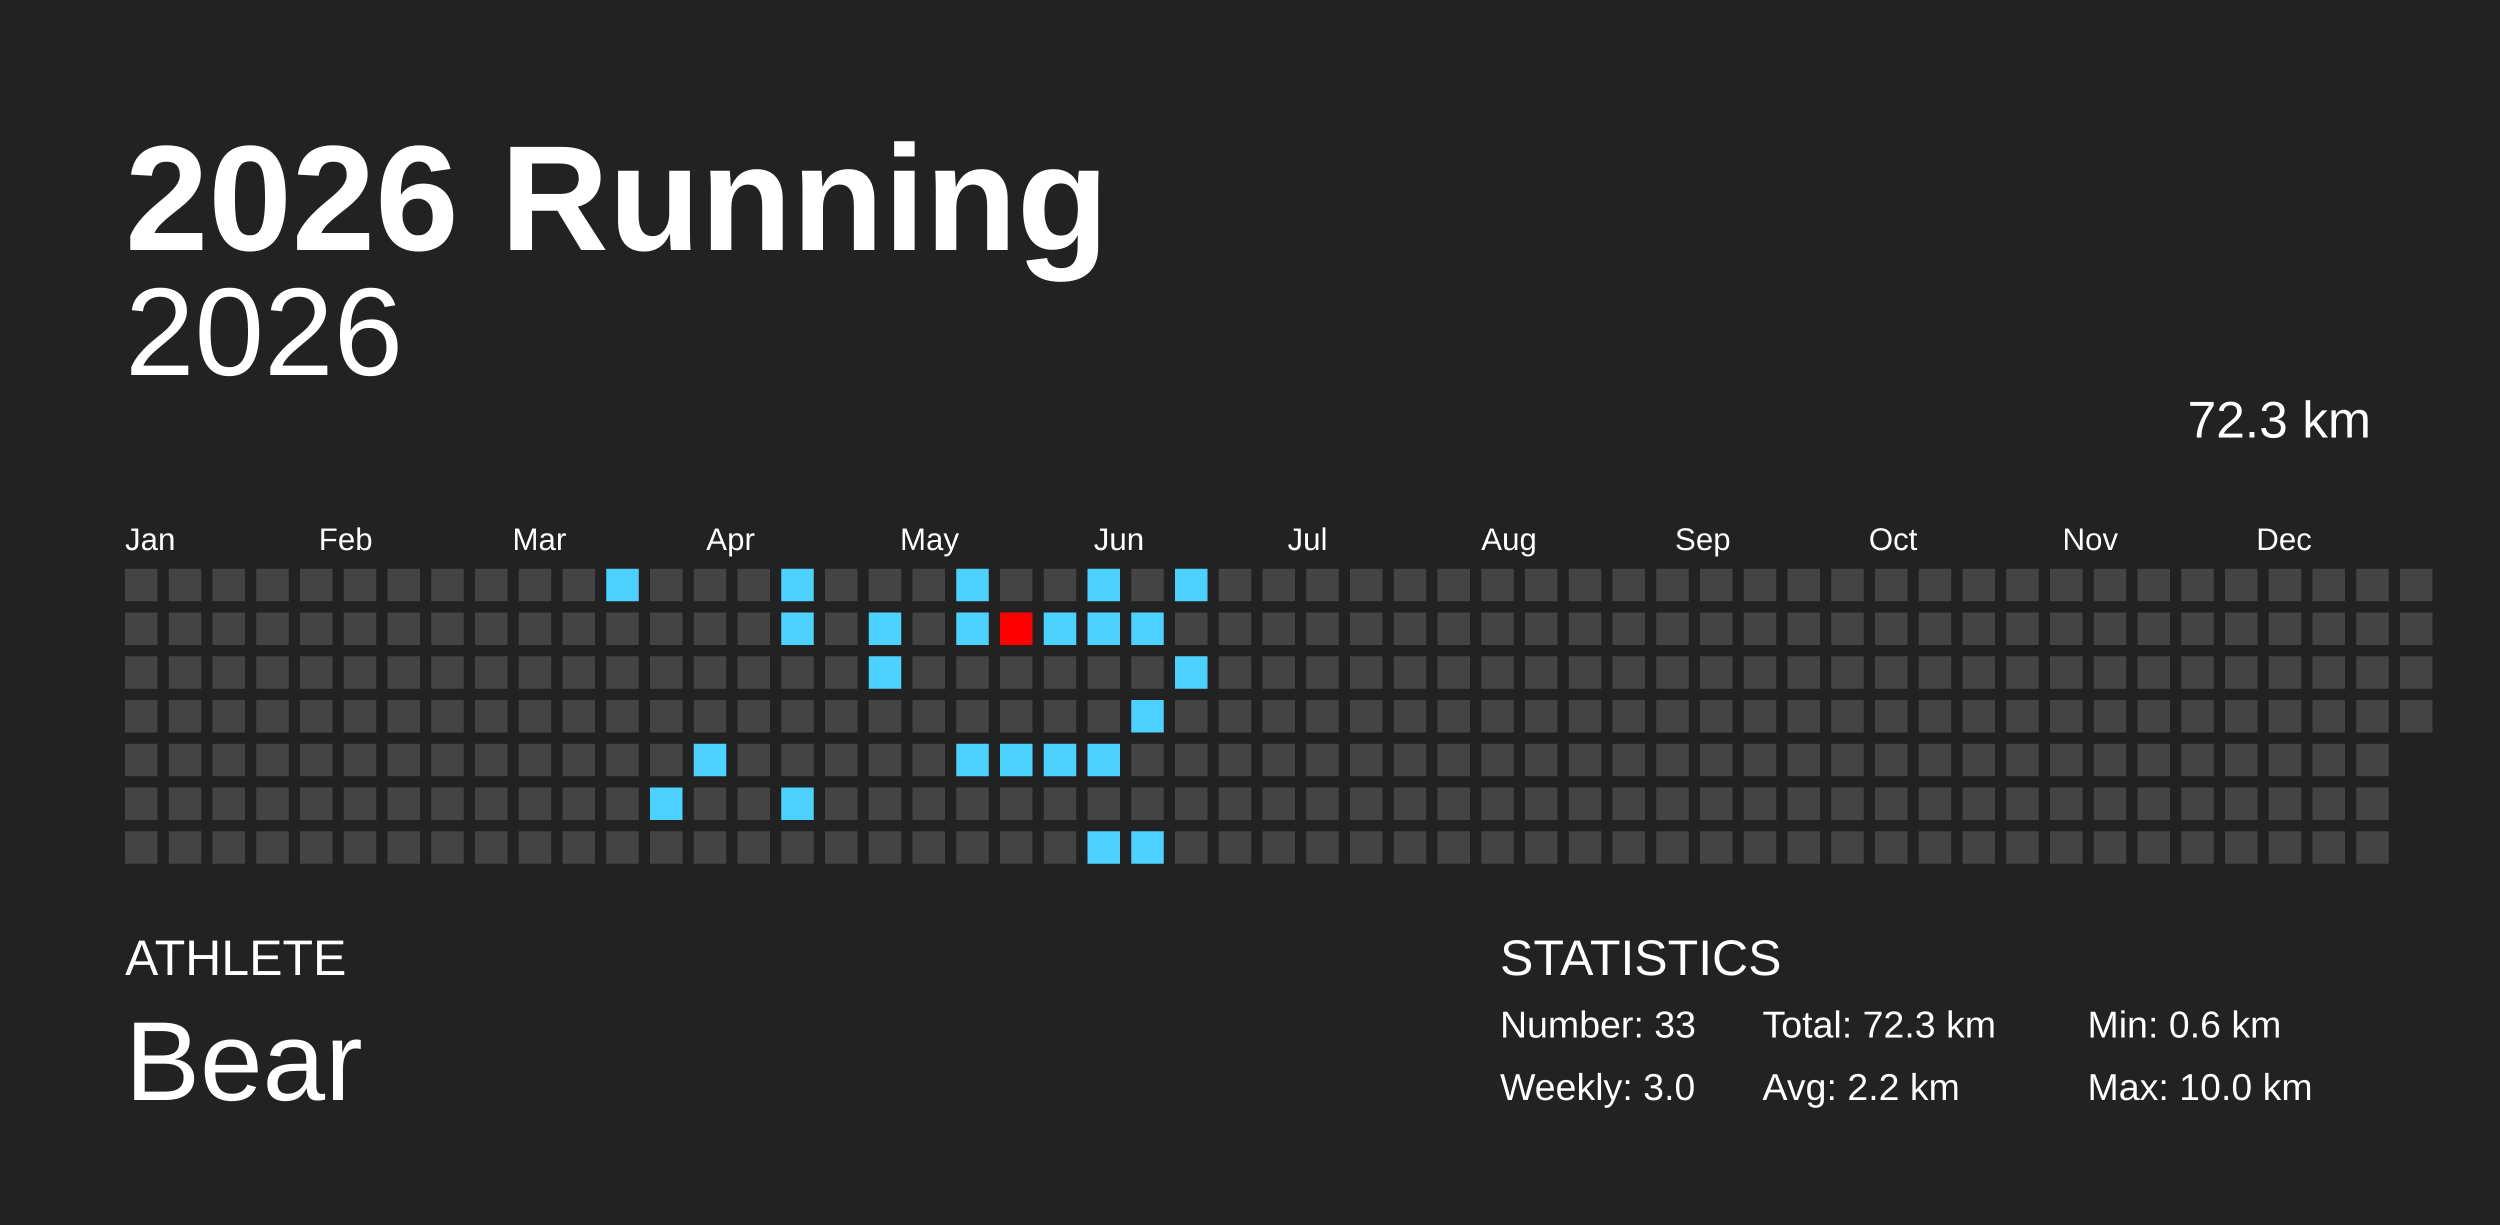
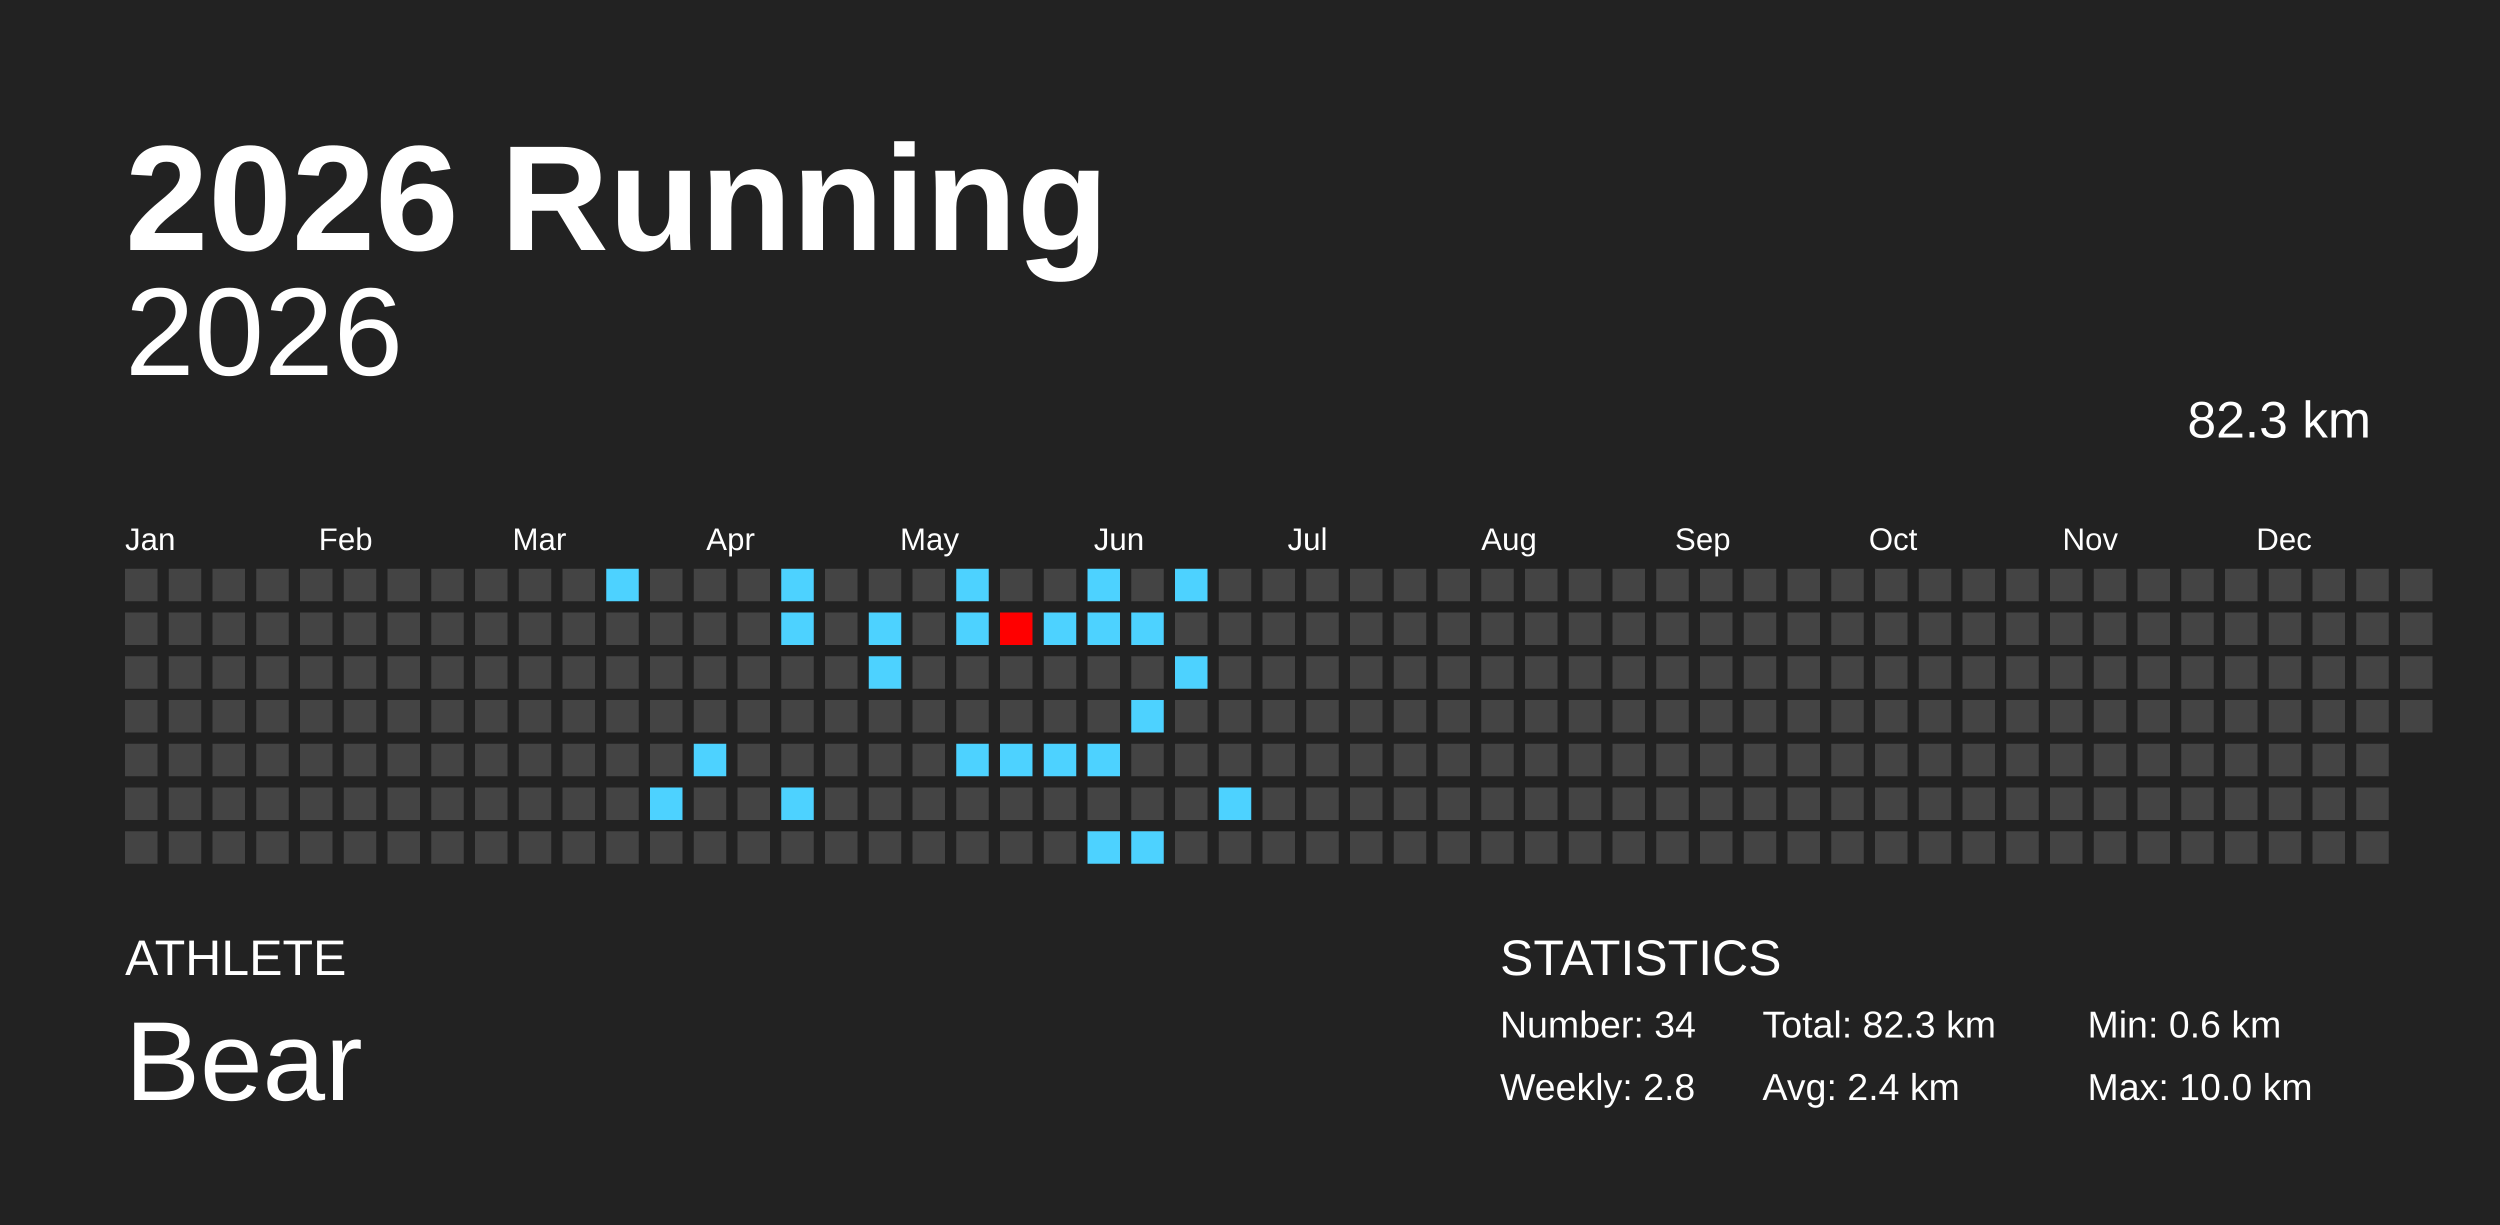
<svg xmlns="http://www.w3.org/2000/svg" baseProfile="full" height="98mm" version="1.1" viewBox="0,0,200,98" width="200mm">
  <defs />
  <rect fill="#222222" height="98" width="200" x="0" y="0" />
  <text fill="#FFFFFF" style="font-size:12px; font-family:Arial; font-weight:bold;" x="10" y="20">2026 Running</text>
  <text fill="#FFFFFF" style="font-size:4px; font-family:Arial" x="10" y="78">ATHLETE</text>
  <text fill="#FFFFFF" style="font-size:9px; font-family:Arial" x="10" y="88">Bear</text>
  <text fill="#FFFFFF" style="font-size:4px; font-family:Arial" x="120" y="78">STATISTICS</text>
-   <text fill="#FFFFFF" style="font-size:3px; font-family:Arial" x="120" y="83">Number: 33</text>
-   <text fill="#FFFFFF" style="font-size:3px; font-family:Arial" x="120" y="88">Weekly: 3.0</text>
-   <text fill="#FFFFFF" style="font-size:3px; font-family:Arial" x="141" y="83">Total: 72.3 km</text>
-   <text fill="#FFFFFF" style="font-size:3px; font-family:Arial" x="141" y="88">Avg: 2.2 km</text>
+   <text fill="#FFFFFF" style="font-size:3px; font-family:Arial" x="120" y="83">Number: 34</text>
+   <text fill="#FFFFFF" style="font-size:3px; font-family:Arial" x="120" y="88">Weekly: 2.8</text>
+   <text fill="#FFFFFF" style="font-size:3px; font-family:Arial" x="141" y="83">Total: 82.3 km</text>
+   <text fill="#FFFFFF" style="font-size:3px; font-family:Arial" x="141" y="88">Avg: 2.4 km</text>
  <text fill="#FFFFFF" style="font-size:3px; font-family:Arial" x="167" y="83">Min: 0.6 km</text>
  <text fill="#FFFFFF" style="font-size:3px; font-family:Arial" x="167" y="88">Max: 10.0 km</text>
  <text alignment-baseline="hanging" fill="#FFFFFF" style="font-size:10.0px; font-family:Arial;" x="10" y="30">2026</text>
-   <text alignment-baseline="hanging" fill="#FFFFFF" style="font-size:4.125px; font-family:Arial;" x="175" y="35">72.3 km</text>
+   <text alignment-baseline="hanging" fill="#FFFFFF" style="font-size:4.125px; font-family:Arial;" x="175" y="35">82.3 km</text>
  <text fill="#FFFFFF" style="font-size:2.5px; font-family:Arial" x="10.0" y="44">Jan</text>
  <text fill="#FFFFFF" style="font-size:2.5px; font-family:Arial" x="25.5" y="44">Feb</text>
  <text fill="#FFFFFF" style="font-size:2.5px; font-family:Arial" x="41.0" y="44">Mar</text>
  <text fill="#FFFFFF" style="font-size:2.5px; font-family:Arial" x="56.5" y="44">Apr</text>
  <text fill="#FFFFFF" style="font-size:2.5px; font-family:Arial" x="72.0" y="44">May</text>
  <text fill="#FFFFFF" style="font-size:2.5px; font-family:Arial" x="87.5" y="44">Jun</text>
  <text fill="#FFFFFF" style="font-size:2.5px; font-family:Arial" x="103.0" y="44">Jul</text>
  <text fill="#FFFFFF" style="font-size:2.5px; font-family:Arial" x="118.5" y="44">Aug</text>
  <text fill="#FFFFFF" style="font-size:2.5px; font-family:Arial" x="134.0" y="44">Sep</text>
  <text fill="#FFFFFF" style="font-size:2.5px; font-family:Arial" x="149.5" y="44">Oct</text>
  <text fill="#FFFFFF" style="font-size:2.5px; font-family:Arial" x="165.0" y="44">Nov</text>
  <text fill="#FFFFFF" style="font-size:2.5px; font-family:Arial" x="180.5" y="44">Dec</text>
  <rect fill="#444444" height="2.6" width="2.6" x="10.0" y="45.5" />
  <rect fill="#444444" height="2.6" width="2.6" x="10.0" y="49.0" />
  <rect fill="#444444" height="2.6" width="2.6" x="10.0" y="52.5" />
  <rect fill="#444444" height="2.6" width="2.6" x="10.0" y="56.0" />
  <rect fill="#444444" height="2.6" width="2.6" x="10.0" y="59.5" />
  <rect fill="#444444" height="2.6" width="2.6" x="10.0" y="63.0" />
  <rect fill="#444444" height="2.6" width="2.6" x="10.0" y="66.5" />
  <rect fill="#444444" height="2.6" width="2.6" x="13.5" y="45.5" />
  <rect fill="#444444" height="2.6" width="2.6" x="13.5" y="49.0" />
  <rect fill="#444444" height="2.6" width="2.6" x="13.5" y="52.5" />
  <rect fill="#444444" height="2.6" width="2.6" x="13.5" y="56.0" />
  <rect fill="#444444" height="2.6" width="2.6" x="13.5" y="59.5" />
  <rect fill="#444444" height="2.6" width="2.6" x="13.5" y="63.0" />
  <rect fill="#444444" height="2.6" width="2.6" x="13.5" y="66.5" />
  <rect fill="#444444" height="2.6" width="2.6" x="17.0" y="45.5" />
  <rect fill="#444444" height="2.6" width="2.6" x="17.0" y="49.0" />
  <rect fill="#444444" height="2.6" width="2.6" x="17.0" y="52.5" />
  <rect fill="#444444" height="2.6" width="2.6" x="17.0" y="56.0" />
  <rect fill="#444444" height="2.6" width="2.6" x="17.0" y="59.5" />
  <rect fill="#444444" height="2.6" width="2.6" x="17.0" y="63.0" />
  <rect fill="#444444" height="2.6" width="2.6" x="17.0" y="66.5" />
  <rect fill="#444444" height="2.6" width="2.6" x="20.5" y="45.5" />
  <rect fill="#444444" height="2.6" width="2.6" x="20.5" y="49.0" />
  <rect fill="#444444" height="2.6" width="2.6" x="20.5" y="52.5" />
  <rect fill="#444444" height="2.6" width="2.6" x="20.5" y="56.0" />
  <rect fill="#444444" height="2.6" width="2.6" x="20.5" y="59.5" />
  <rect fill="#444444" height="2.6" width="2.6" x="20.5" y="63.0" />
  <rect fill="#444444" height="2.6" width="2.6" x="20.5" y="66.5" />
  <rect fill="#444444" height="2.6" width="2.6" x="24.0" y="45.5" />
  <rect fill="#444444" height="2.6" width="2.6" x="24.0" y="49.0" />
  <rect fill="#444444" height="2.6" width="2.6" x="24.0" y="52.5" />
  <rect fill="#444444" height="2.6" width="2.6" x="24.0" y="56.0" />
  <rect fill="#444444" height="2.6" width="2.6" x="24.0" y="59.5" />
  <rect fill="#444444" height="2.6" width="2.6" x="24.0" y="63.0" />
  <rect fill="#444444" height="2.6" width="2.6" x="24.0" y="66.5" />
  <rect fill="#444444" height="2.6" width="2.6" x="27.5" y="45.5" />
  <rect fill="#444444" height="2.6" width="2.6" x="27.5" y="49.0" />
  <rect fill="#444444" height="2.6" width="2.6" x="27.5" y="52.5" />
  <rect fill="#444444" height="2.6" width="2.6" x="27.5" y="56.0" />
  <rect fill="#444444" height="2.6" width="2.6" x="27.5" y="59.5" />
  <rect fill="#444444" height="2.6" width="2.6" x="27.5" y="63.0" />
  <rect fill="#444444" height="2.6" width="2.6" x="27.5" y="66.5" />
  <rect fill="#444444" height="2.6" width="2.6" x="31.0" y="45.5" />
  <rect fill="#444444" height="2.6" width="2.6" x="31.0" y="49.0" />
  <rect fill="#444444" height="2.6" width="2.6" x="31.0" y="52.5" />
  <rect fill="#444444" height="2.6" width="2.6" x="31.0" y="56.0" />
  <rect fill="#444444" height="2.6" width="2.6" x="31.0" y="59.5" />
  <rect fill="#444444" height="2.6" width="2.6" x="31.0" y="63.0" />
  <rect fill="#444444" height="2.6" width="2.6" x="31.0" y="66.5" />
  <rect fill="#444444" height="2.6" width="2.6" x="34.5" y="45.5" />
  <rect fill="#444444" height="2.6" width="2.6" x="34.5" y="49.0" />
  <rect fill="#444444" height="2.6" width="2.6" x="34.5" y="52.5" />
  <rect fill="#444444" height="2.6" width="2.6" x="34.5" y="56.0" />
  <rect fill="#444444" height="2.6" width="2.6" x="34.5" y="59.5" />
  <rect fill="#444444" height="2.6" width="2.6" x="34.5" y="63.0" />
  <rect fill="#444444" height="2.6" width="2.6" x="34.5" y="66.5" />
  <rect fill="#444444" height="2.6" width="2.6" x="38.0" y="45.5" />
  <rect fill="#444444" height="2.6" width="2.6" x="38.0" y="49.0" />
  <rect fill="#444444" height="2.6" width="2.6" x="38.0" y="52.5" />
  <rect fill="#444444" height="2.6" width="2.6" x="38.0" y="56.0" />
  <rect fill="#444444" height="2.6" width="2.6" x="38.0" y="59.5" />
  <rect fill="#444444" height="2.6" width="2.6" x="38.0" y="63.0" />
  <rect fill="#444444" height="2.6" width="2.6" x="38.0" y="66.5" />
  <rect fill="#444444" height="2.6" width="2.6" x="41.5" y="45.5" />
  <rect fill="#444444" height="2.6" width="2.6" x="41.5" y="49.0" />
  <rect fill="#444444" height="2.6" width="2.6" x="41.5" y="52.5" />
  <rect fill="#444444" height="2.6" width="2.6" x="41.5" y="56.0" />
  <rect fill="#444444" height="2.6" width="2.6" x="41.5" y="59.5" />
  <rect fill="#444444" height="2.6" width="2.6" x="41.5" y="63.0" />
  <rect fill="#444444" height="2.6" width="2.6" x="41.5" y="66.5" />
  <rect fill="#444444" height="2.6" width="2.6" x="45.0" y="45.5" />
  <rect fill="#444444" height="2.6" width="2.6" x="45.0" y="49.0" />
  <rect fill="#444444" height="2.6" width="2.6" x="45.0" y="52.5" />
  <rect fill="#444444" height="2.6" width="2.6" x="45.0" y="56.0" />
  <rect fill="#444444" height="2.6" width="2.6" x="45.0" y="59.5" />
  <rect fill="#444444" height="2.6" width="2.6" x="45.0" y="63.0" />
  <rect fill="#444444" height="2.6" width="2.6" x="45.0" y="66.5" />
  <rect fill="#4dd2ff" height="2.6" width="2.6" x="48.5" y="45.5" />
  <rect fill="#444444" height="2.6" width="2.6" x="48.5" y="49.0" />
  <rect fill="#444444" height="2.6" width="2.6" x="48.5" y="52.5" />
  <rect fill="#444444" height="2.6" width="2.6" x="48.5" y="56.0" />
  <rect fill="#444444" height="2.6" width="2.6" x="48.5" y="59.5" />
  <rect fill="#444444" height="2.6" width="2.6" x="48.5" y="63.0" />
  <rect fill="#444444" height="2.6" width="2.6" x="48.5" y="66.5" />
  <rect fill="#444444" height="2.6" width="2.6" x="52.0" y="45.5" />
  <rect fill="#444444" height="2.6" width="2.6" x="52.0" y="49.0" />
  <rect fill="#444444" height="2.6" width="2.6" x="52.0" y="52.5" />
  <rect fill="#444444" height="2.6" width="2.6" x="52.0" y="56.0" />
  <rect fill="#444444" height="2.6" width="2.6" x="52.0" y="59.5" />
  <rect fill="#4dd2ff" height="2.6" width="2.6" x="52.0" y="63.0" />
  <rect fill="#444444" height="2.6" width="2.6" x="52.0" y="66.5" />
  <rect fill="#444444" height="2.6" width="2.6" x="55.5" y="45.5" />
  <rect fill="#444444" height="2.6" width="2.6" x="55.5" y="49.0" />
  <rect fill="#444444" height="2.6" width="2.6" x="55.5" y="52.5" />
  <rect fill="#444444" height="2.6" width="2.6" x="55.5" y="56.0" />
  <rect fill="#4dd2ff" height="2.6" width="2.6" x="55.5" y="59.5" />
  <rect fill="#444444" height="2.6" width="2.6" x="55.5" y="63.0" />
  <rect fill="#444444" height="2.6" width="2.6" x="55.5" y="66.5" />
  <rect fill="#444444" height="2.6" width="2.6" x="59.0" y="45.5" />
  <rect fill="#444444" height="2.6" width="2.6" x="59.0" y="49.0" />
  <rect fill="#444444" height="2.6" width="2.6" x="59.0" y="52.5" />
  <rect fill="#444444" height="2.6" width="2.6" x="59.0" y="56.0" />
  <rect fill="#444444" height="2.6" width="2.6" x="59.0" y="59.5" />
  <rect fill="#444444" height="2.6" width="2.6" x="59.0" y="63.0" />
  <rect fill="#444444" height="2.6" width="2.6" x="59.0" y="66.5" />
  <rect fill="#4dd2ff" height="2.6" width="2.6" x="62.5" y="45.5" />
  <rect fill="#4dd2ff" height="2.6" width="2.6" x="62.5" y="49.0" />
  <rect fill="#444444" height="2.6" width="2.6" x="62.5" y="52.5" />
  <rect fill="#444444" height="2.6" width="2.6" x="62.5" y="56.0" />
  <rect fill="#444444" height="2.6" width="2.6" x="62.5" y="59.5" />
  <rect fill="#4dd2ff" height="2.6" width="2.6" x="62.5" y="63.0" />
  <rect fill="#444444" height="2.6" width="2.6" x="62.5" y="66.5" />
  <rect fill="#444444" height="2.6" width="2.6" x="66.0" y="45.5" />
  <rect fill="#444444" height="2.6" width="2.6" x="66.0" y="49.0" />
  <rect fill="#444444" height="2.6" width="2.6" x="66.0" y="52.5" />
  <rect fill="#444444" height="2.6" width="2.6" x="66.0" y="56.0" />
  <rect fill="#444444" height="2.6" width="2.6" x="66.0" y="59.5" />
  <rect fill="#444444" height="2.6" width="2.6" x="66.0" y="63.0" />
  <rect fill="#444444" height="2.6" width="2.6" x="66.0" y="66.5" />
  <rect fill="#444444" height="2.6" width="2.6" x="69.5" y="45.5" />
  <rect fill="#4dd2ff" height="2.6" width="2.6" x="69.5" y="49.0" />
  <rect fill="#4dd2ff" height="2.6" width="2.6" x="69.5" y="52.5" />
  <rect fill="#444444" height="2.6" width="2.6" x="69.5" y="56.0" />
  <rect fill="#444444" height="2.6" width="2.6" x="69.5" y="59.5" />
  <rect fill="#444444" height="2.6" width="2.6" x="69.5" y="63.0" />
  <rect fill="#444444" height="2.6" width="2.6" x="69.5" y="66.5" />
  <rect fill="#444444" height="2.6" width="2.6" x="73.0" y="45.5" />
  <rect fill="#444444" height="2.6" width="2.6" x="73.0" y="49.0" />
  <rect fill="#444444" height="2.6" width="2.6" x="73.0" y="52.5" />
  <rect fill="#444444" height="2.6" width="2.6" x="73.0" y="56.0" />
  <rect fill="#444444" height="2.6" width="2.6" x="73.0" y="59.5" />
  <rect fill="#444444" height="2.6" width="2.6" x="73.0" y="63.0" />
  <rect fill="#444444" height="2.6" width="2.6" x="73.0" y="66.5" />
  <rect fill="#4dd2ff" height="2.6" width="2.6" x="76.5" y="45.5" />
  <rect fill="#4dd2ff" height="2.6" width="2.6" x="76.5" y="49.0" />
  <rect fill="#444444" height="2.6" width="2.6" x="76.5" y="52.5" />
  <rect fill="#444444" height="2.6" width="2.6" x="76.5" y="56.0" />
  <rect fill="#4dd2ff" height="2.6" width="2.6" x="76.5" y="59.5" />
  <rect fill="#444444" height="2.6" width="2.6" x="76.5" y="63.0" />
  <rect fill="#444444" height="2.6" width="2.6" x="76.5" y="66.5" />
  <rect fill="#444444" height="2.6" width="2.6" x="80.0" y="45.5" />
  <rect fill="#ff0000" height="2.6" width="2.6" x="80.0" y="49.0" />
  <rect fill="#444444" height="2.6" width="2.6" x="80.0" y="52.5" />
  <rect fill="#444444" height="2.6" width="2.6" x="80.0" y="56.0" />
  <rect fill="#4dd2ff" height="2.6" width="2.6" x="80.0" y="59.5" />
  <rect fill="#444444" height="2.6" width="2.6" x="80.0" y="63.0" />
  <rect fill="#444444" height="2.6" width="2.6" x="80.0" y="66.5" />
  <rect fill="#444444" height="2.6" width="2.6" x="83.5" y="45.5" />
  <rect fill="#4dd2ff" height="2.6" width="2.6" x="83.5" y="49.0" />
  <rect fill="#444444" height="2.6" width="2.6" x="83.5" y="52.5" />
  <rect fill="#444444" height="2.6" width="2.6" x="83.5" y="56.0" />
  <rect fill="#4dd2ff" height="2.6" width="2.6" x="83.5" y="59.5" />
  <rect fill="#444444" height="2.6" width="2.6" x="83.5" y="63.0" />
  <rect fill="#444444" height="2.6" width="2.6" x="83.5" y="66.5" />
  <rect fill="#4dd2ff" height="2.6" width="2.6" x="87.0" y="45.5" />
  <rect fill="#4dd2ff" height="2.6" width="2.6" x="87.0" y="49.0" />
  <rect fill="#444444" height="2.6" width="2.6" x="87.0" y="52.5" />
  <rect fill="#444444" height="2.6" width="2.6" x="87.0" y="56.0" />
  <rect fill="#4dd2ff" height="2.6" width="2.6" x="87.0" y="59.5" />
  <rect fill="#444444" height="2.6" width="2.6" x="87.0" y="63.0" />
  <rect fill="#4dd2ff" height="2.6" width="2.6" x="87.0" y="66.5" />
  <rect fill="#444444" height="2.6" width="2.6" x="90.5" y="45.5" />
  <rect fill="#4dd2ff" height="2.6" width="2.6" x="90.5" y="49.0" />
  <rect fill="#444444" height="2.6" width="2.6" x="90.5" y="52.5" />
  <rect fill="#4dd2ff" height="2.6" width="2.6" x="90.5" y="56.0" />
  <rect fill="#444444" height="2.6" width="2.6" x="90.5" y="59.5" />
  <rect fill="#444444" height="2.6" width="2.6" x="90.5" y="63.0" />
  <rect fill="#4dd2ff" height="2.6" width="2.6" x="90.5" y="66.5" />
  <rect fill="#4dd2ff" height="2.6" width="2.6" x="94.0" y="45.5" />
  <rect fill="#444444" height="2.6" width="2.6" x="94.0" y="49.0" />
  <rect fill="#4dd2ff" height="2.6" width="2.6" x="94.0" y="52.5" />
  <rect fill="#444444" height="2.6" width="2.6" x="94.0" y="56.0" />
  <rect fill="#444444" height="2.6" width="2.6" x="94.0" y="59.5" />
  <rect fill="#444444" height="2.6" width="2.6" x="94.0" y="63.0" />
  <rect fill="#444444" height="2.6" width="2.6" x="94.0" y="66.5" />
  <rect fill="#444444" height="2.6" width="2.6" x="97.5" y="45.5" />
  <rect fill="#444444" height="2.6" width="2.6" x="97.5" y="49.0" />
  <rect fill="#444444" height="2.6" width="2.6" x="97.5" y="52.5" />
  <rect fill="#444444" height="2.6" width="2.6" x="97.5" y="56.0" />
  <rect fill="#444444" height="2.6" width="2.6" x="97.5" y="59.5" />
-   <rect fill="#444444" height="2.6" width="2.6" x="97.5" y="63.0" />
+   <rect fill="#4dd2ff" height="2.6" width="2.6" x="97.5" y="63.0" />
  <rect fill="#444444" height="2.6" width="2.6" x="97.5" y="66.5" />
  <rect fill="#444444" height="2.6" width="2.6" x="101.0" y="45.5" />
  <rect fill="#444444" height="2.6" width="2.6" x="101.0" y="49.0" />
  <rect fill="#444444" height="2.6" width="2.6" x="101.0" y="52.5" />
  <rect fill="#444444" height="2.6" width="2.6" x="101.0" y="56.0" />
  <rect fill="#444444" height="2.6" width="2.6" x="101.0" y="59.5" />
  <rect fill="#444444" height="2.6" width="2.6" x="101.0" y="63.0" />
  <rect fill="#444444" height="2.6" width="2.6" x="101.0" y="66.5" />
  <rect fill="#444444" height="2.6" width="2.6" x="104.5" y="45.5" />
  <rect fill="#444444" height="2.6" width="2.6" x="104.5" y="49.0" />
  <rect fill="#444444" height="2.6" width="2.6" x="104.5" y="52.5" />
  <rect fill="#444444" height="2.6" width="2.6" x="104.5" y="56.0" />
  <rect fill="#444444" height="2.6" width="2.6" x="104.5" y="59.5" />
  <rect fill="#444444" height="2.6" width="2.6" x="104.5" y="63.0" />
  <rect fill="#444444" height="2.6" width="2.6" x="104.5" y="66.5" />
  <rect fill="#444444" height="2.6" width="2.6" x="108.0" y="45.5" />
  <rect fill="#444444" height="2.6" width="2.6" x="108.0" y="49.0" />
  <rect fill="#444444" height="2.6" width="2.6" x="108.0" y="52.5" />
  <rect fill="#444444" height="2.6" width="2.6" x="108.0" y="56.0" />
  <rect fill="#444444" height="2.6" width="2.6" x="108.0" y="59.5" />
  <rect fill="#444444" height="2.6" width="2.6" x="108.0" y="63.0" />
  <rect fill="#444444" height="2.6" width="2.6" x="108.0" y="66.5" />
  <rect fill="#444444" height="2.6" width="2.6" x="111.5" y="45.5" />
  <rect fill="#444444" height="2.6" width="2.6" x="111.5" y="49.0" />
  <rect fill="#444444" height="2.6" width="2.6" x="111.5" y="52.5" />
  <rect fill="#444444" height="2.6" width="2.6" x="111.5" y="56.0" />
  <rect fill="#444444" height="2.6" width="2.6" x="111.5" y="59.5" />
  <rect fill="#444444" height="2.6" width="2.6" x="111.5" y="63.0" />
  <rect fill="#444444" height="2.6" width="2.6" x="111.5" y="66.5" />
  <rect fill="#444444" height="2.6" width="2.6" x="115.0" y="45.5" />
  <rect fill="#444444" height="2.6" width="2.6" x="115.0" y="49.0" />
  <rect fill="#444444" height="2.6" width="2.6" x="115.0" y="52.5" />
  <rect fill="#444444" height="2.6" width="2.6" x="115.0" y="56.0" />
  <rect fill="#444444" height="2.6" width="2.6" x="115.0" y="59.5" />
  <rect fill="#444444" height="2.6" width="2.6" x="115.0" y="63.0" />
  <rect fill="#444444" height="2.6" width="2.6" x="115.0" y="66.5" />
  <rect fill="#444444" height="2.6" width="2.6" x="118.5" y="45.5" />
  <rect fill="#444444" height="2.6" width="2.6" x="118.5" y="49.0" />
  <rect fill="#444444" height="2.6" width="2.6" x="118.5" y="52.5" />
  <rect fill="#444444" height="2.6" width="2.6" x="118.5" y="56.0" />
  <rect fill="#444444" height="2.6" width="2.6" x="118.5" y="59.5" />
  <rect fill="#444444" height="2.6" width="2.6" x="118.5" y="63.0" />
  <rect fill="#444444" height="2.6" width="2.6" x="118.5" y="66.5" />
  <rect fill="#444444" height="2.6" width="2.6" x="122.0" y="45.5" />
  <rect fill="#444444" height="2.6" width="2.6" x="122.0" y="49.0" />
  <rect fill="#444444" height="2.6" width="2.6" x="122.0" y="52.5" />
  <rect fill="#444444" height="2.6" width="2.6" x="122.0" y="56.0" />
  <rect fill="#444444" height="2.6" width="2.6" x="122.0" y="59.5" />
  <rect fill="#444444" height="2.6" width="2.6" x="122.0" y="63.0" />
  <rect fill="#444444" height="2.6" width="2.6" x="122.0" y="66.5" />
  <rect fill="#444444" height="2.6" width="2.6" x="125.5" y="45.5" />
  <rect fill="#444444" height="2.6" width="2.6" x="125.5" y="49.0" />
  <rect fill="#444444" height="2.6" width="2.6" x="125.5" y="52.5" />
  <rect fill="#444444" height="2.6" width="2.6" x="125.5" y="56.0" />
  <rect fill="#444444" height="2.6" width="2.6" x="125.5" y="59.5" />
  <rect fill="#444444" height="2.6" width="2.6" x="125.5" y="63.0" />
  <rect fill="#444444" height="2.6" width="2.6" x="125.5" y="66.5" />
  <rect fill="#444444" height="2.6" width="2.6" x="129.0" y="45.5" />
  <rect fill="#444444" height="2.6" width="2.6" x="129.0" y="49.0" />
  <rect fill="#444444" height="2.6" width="2.6" x="129.0" y="52.5" />
  <rect fill="#444444" height="2.6" width="2.6" x="129.0" y="56.0" />
  <rect fill="#444444" height="2.6" width="2.6" x="129.0" y="59.5" />
  <rect fill="#444444" height="2.6" width="2.6" x="129.0" y="63.0" />
  <rect fill="#444444" height="2.6" width="2.6" x="129.0" y="66.5" />
  <rect fill="#444444" height="2.6" width="2.6" x="132.5" y="45.5" />
  <rect fill="#444444" height="2.6" width="2.6" x="132.5" y="49.0" />
  <rect fill="#444444" height="2.6" width="2.6" x="132.5" y="52.5" />
  <rect fill="#444444" height="2.6" width="2.6" x="132.5" y="56.0" />
  <rect fill="#444444" height="2.6" width="2.6" x="132.5" y="59.5" />
  <rect fill="#444444" height="2.6" width="2.6" x="132.5" y="63.0" />
  <rect fill="#444444" height="2.6" width="2.6" x="132.5" y="66.5" />
  <rect fill="#444444" height="2.6" width="2.6" x="136.0" y="45.5" />
  <rect fill="#444444" height="2.6" width="2.6" x="136.0" y="49.0" />
  <rect fill="#444444" height="2.6" width="2.6" x="136.0" y="52.5" />
  <rect fill="#444444" height="2.6" width="2.6" x="136.0" y="56.0" />
  <rect fill="#444444" height="2.6" width="2.6" x="136.0" y="59.5" />
  <rect fill="#444444" height="2.6" width="2.6" x="136.0" y="63.0" />
  <rect fill="#444444" height="2.6" width="2.6" x="136.0" y="66.5" />
  <rect fill="#444444" height="2.6" width="2.6" x="139.5" y="45.5" />
  <rect fill="#444444" height="2.6" width="2.6" x="139.5" y="49.0" />
  <rect fill="#444444" height="2.6" width="2.6" x="139.5" y="52.5" />
  <rect fill="#444444" height="2.6" width="2.6" x="139.5" y="56.0" />
  <rect fill="#444444" height="2.6" width="2.6" x="139.5" y="59.5" />
  <rect fill="#444444" height="2.6" width="2.6" x="139.5" y="63.0" />
  <rect fill="#444444" height="2.6" width="2.6" x="139.5" y="66.5" />
  <rect fill="#444444" height="2.6" width="2.6" x="143.0" y="45.5" />
  <rect fill="#444444" height="2.6" width="2.6" x="143.0" y="49.0" />
  <rect fill="#444444" height="2.6" width="2.6" x="143.0" y="52.5" />
  <rect fill="#444444" height="2.6" width="2.6" x="143.0" y="56.0" />
  <rect fill="#444444" height="2.6" width="2.6" x="143.0" y="59.5" />
  <rect fill="#444444" height="2.6" width="2.6" x="143.0" y="63.0" />
  <rect fill="#444444" height="2.6" width="2.6" x="143.0" y="66.5" />
  <rect fill="#444444" height="2.6" width="2.6" x="146.5" y="45.5" />
  <rect fill="#444444" height="2.6" width="2.6" x="146.5" y="49.0" />
  <rect fill="#444444" height="2.6" width="2.6" x="146.5" y="52.5" />
  <rect fill="#444444" height="2.6" width="2.6" x="146.5" y="56.0" />
  <rect fill="#444444" height="2.6" width="2.6" x="146.5" y="59.5" />
  <rect fill="#444444" height="2.6" width="2.6" x="146.5" y="63.0" />
  <rect fill="#444444" height="2.6" width="2.6" x="146.5" y="66.5" />
  <rect fill="#444444" height="2.6" width="2.6" x="150.0" y="45.5" />
  <rect fill="#444444" height="2.6" width="2.6" x="150.0" y="49.0" />
  <rect fill="#444444" height="2.6" width="2.6" x="150.0" y="52.5" />
  <rect fill="#444444" height="2.6" width="2.6" x="150.0" y="56.0" />
  <rect fill="#444444" height="2.6" width="2.6" x="150.0" y="59.5" />
  <rect fill="#444444" height="2.6" width="2.6" x="150.0" y="63.0" />
  <rect fill="#444444" height="2.6" width="2.6" x="150.0" y="66.5" />
  <rect fill="#444444" height="2.6" width="2.6" x="153.5" y="45.5" />
  <rect fill="#444444" height="2.6" width="2.6" x="153.5" y="49.0" />
  <rect fill="#444444" height="2.6" width="2.6" x="153.5" y="52.5" />
  <rect fill="#444444" height="2.6" width="2.6" x="153.5" y="56.0" />
  <rect fill="#444444" height="2.6" width="2.6" x="153.5" y="59.5" />
  <rect fill="#444444" height="2.6" width="2.6" x="153.5" y="63.0" />
  <rect fill="#444444" height="2.6" width="2.6" x="153.5" y="66.5" />
  <rect fill="#444444" height="2.6" width="2.6" x="157.0" y="45.5" />
  <rect fill="#444444" height="2.6" width="2.6" x="157.0" y="49.0" />
  <rect fill="#444444" height="2.6" width="2.6" x="157.0" y="52.5" />
  <rect fill="#444444" height="2.6" width="2.6" x="157.0" y="56.0" />
  <rect fill="#444444" height="2.6" width="2.6" x="157.0" y="59.5" />
  <rect fill="#444444" height="2.6" width="2.6" x="157.0" y="63.0" />
  <rect fill="#444444" height="2.6" width="2.6" x="157.0" y="66.5" />
  <rect fill="#444444" height="2.6" width="2.6" x="160.5" y="45.5" />
  <rect fill="#444444" height="2.6" width="2.6" x="160.5" y="49.0" />
  <rect fill="#444444" height="2.6" width="2.6" x="160.5" y="52.5" />
  <rect fill="#444444" height="2.6" width="2.6" x="160.5" y="56.0" />
  <rect fill="#444444" height="2.6" width="2.6" x="160.5" y="59.5" />
  <rect fill="#444444" height="2.6" width="2.6" x="160.5" y="63.0" />
  <rect fill="#444444" height="2.6" width="2.6" x="160.5" y="66.5" />
  <rect fill="#444444" height="2.6" width="2.6" x="164.0" y="45.5" />
  <rect fill="#444444" height="2.6" width="2.6" x="164.0" y="49.0" />
  <rect fill="#444444" height="2.6" width="2.6" x="164.0" y="52.5" />
  <rect fill="#444444" height="2.6" width="2.6" x="164.0" y="56.0" />
  <rect fill="#444444" height="2.6" width="2.6" x="164.0" y="59.5" />
  <rect fill="#444444" height="2.6" width="2.6" x="164.0" y="63.0" />
  <rect fill="#444444" height="2.6" width="2.6" x="164.0" y="66.5" />
  <rect fill="#444444" height="2.6" width="2.6" x="167.5" y="45.5" />
  <rect fill="#444444" height="2.6" width="2.6" x="167.5" y="49.0" />
  <rect fill="#444444" height="2.6" width="2.6" x="167.5" y="52.5" />
  <rect fill="#444444" height="2.6" width="2.6" x="167.5" y="56.0" />
  <rect fill="#444444" height="2.6" width="2.6" x="167.5" y="59.5" />
  <rect fill="#444444" height="2.6" width="2.6" x="167.5" y="63.0" />
  <rect fill="#444444" height="2.6" width="2.6" x="167.5" y="66.5" />
  <rect fill="#444444" height="2.6" width="2.6" x="171.0" y="45.5" />
  <rect fill="#444444" height="2.6" width="2.6" x="171.0" y="49.0" />
  <rect fill="#444444" height="2.6" width="2.6" x="171.0" y="52.5" />
  <rect fill="#444444" height="2.6" width="2.6" x="171.0" y="56.0" />
  <rect fill="#444444" height="2.6" width="2.6" x="171.0" y="59.5" />
  <rect fill="#444444" height="2.6" width="2.6" x="171.0" y="63.0" />
  <rect fill="#444444" height="2.6" width="2.6" x="171.0" y="66.5" />
  <rect fill="#444444" height="2.6" width="2.6" x="174.5" y="45.5" />
  <rect fill="#444444" height="2.6" width="2.6" x="174.5" y="49.0" />
  <rect fill="#444444" height="2.6" width="2.6" x="174.5" y="52.5" />
  <rect fill="#444444" height="2.6" width="2.6" x="174.5" y="56.0" />
  <rect fill="#444444" height="2.6" width="2.6" x="174.5" y="59.5" />
  <rect fill="#444444" height="2.6" width="2.6" x="174.5" y="63.0" />
  <rect fill="#444444" height="2.6" width="2.6" x="174.5" y="66.5" />
  <rect fill="#444444" height="2.6" width="2.6" x="178.0" y="45.5" />
  <rect fill="#444444" height="2.6" width="2.6" x="178.0" y="49.0" />
  <rect fill="#444444" height="2.6" width="2.6" x="178.0" y="52.5" />
  <rect fill="#444444" height="2.6" width="2.6" x="178.0" y="56.0" />
  <rect fill="#444444" height="2.6" width="2.6" x="178.0" y="59.5" />
  <rect fill="#444444" height="2.6" width="2.6" x="178.0" y="63.0" />
  <rect fill="#444444" height="2.6" width="2.6" x="178.0" y="66.5" />
  <rect fill="#444444" height="2.6" width="2.6" x="181.5" y="45.5" />
  <rect fill="#444444" height="2.6" width="2.6" x="181.5" y="49.0" />
  <rect fill="#444444" height="2.6" width="2.6" x="181.5" y="52.5" />
  <rect fill="#444444" height="2.6" width="2.6" x="181.5" y="56.0" />
  <rect fill="#444444" height="2.6" width="2.6" x="181.5" y="59.5" />
  <rect fill="#444444" height="2.6" width="2.6" x="181.5" y="63.0" />
  <rect fill="#444444" height="2.6" width="2.6" x="181.5" y="66.5" />
  <rect fill="#444444" height="2.6" width="2.6" x="185.0" y="45.5" />
  <rect fill="#444444" height="2.6" width="2.6" x="185.0" y="49.0" />
  <rect fill="#444444" height="2.6" width="2.6" x="185.0" y="52.5" />
  <rect fill="#444444" height="2.6" width="2.6" x="185.0" y="56.0" />
  <rect fill="#444444" height="2.6" width="2.6" x="185.0" y="59.5" />
  <rect fill="#444444" height="2.6" width="2.6" x="185.0" y="63.0" />
  <rect fill="#444444" height="2.6" width="2.6" x="185.0" y="66.5" />
  <rect fill="#444444" height="2.6" width="2.6" x="188.5" y="45.5" />
  <rect fill="#444444" height="2.6" width="2.6" x="188.5" y="49.0" />
  <rect fill="#444444" height="2.6" width="2.6" x="188.5" y="52.5" />
  <rect fill="#444444" height="2.6" width="2.6" x="188.5" y="56.0" />
  <rect fill="#444444" height="2.6" width="2.6" x="188.5" y="59.5" />
  <rect fill="#444444" height="2.6" width="2.6" x="188.5" y="63.0" />
  <rect fill="#444444" height="2.6" width="2.6" x="188.5" y="66.5" />
  <rect fill="#444444" height="2.6" width="2.6" x="192.0" y="45.5" />
  <rect fill="#444444" height="2.6" width="2.6" x="192.0" y="49.0" />
  <rect fill="#444444" height="2.6" width="2.6" x="192.0" y="52.5" />
  <rect fill="#444444" height="2.6" width="2.6" x="192.0" y="56.0" />
</svg>
